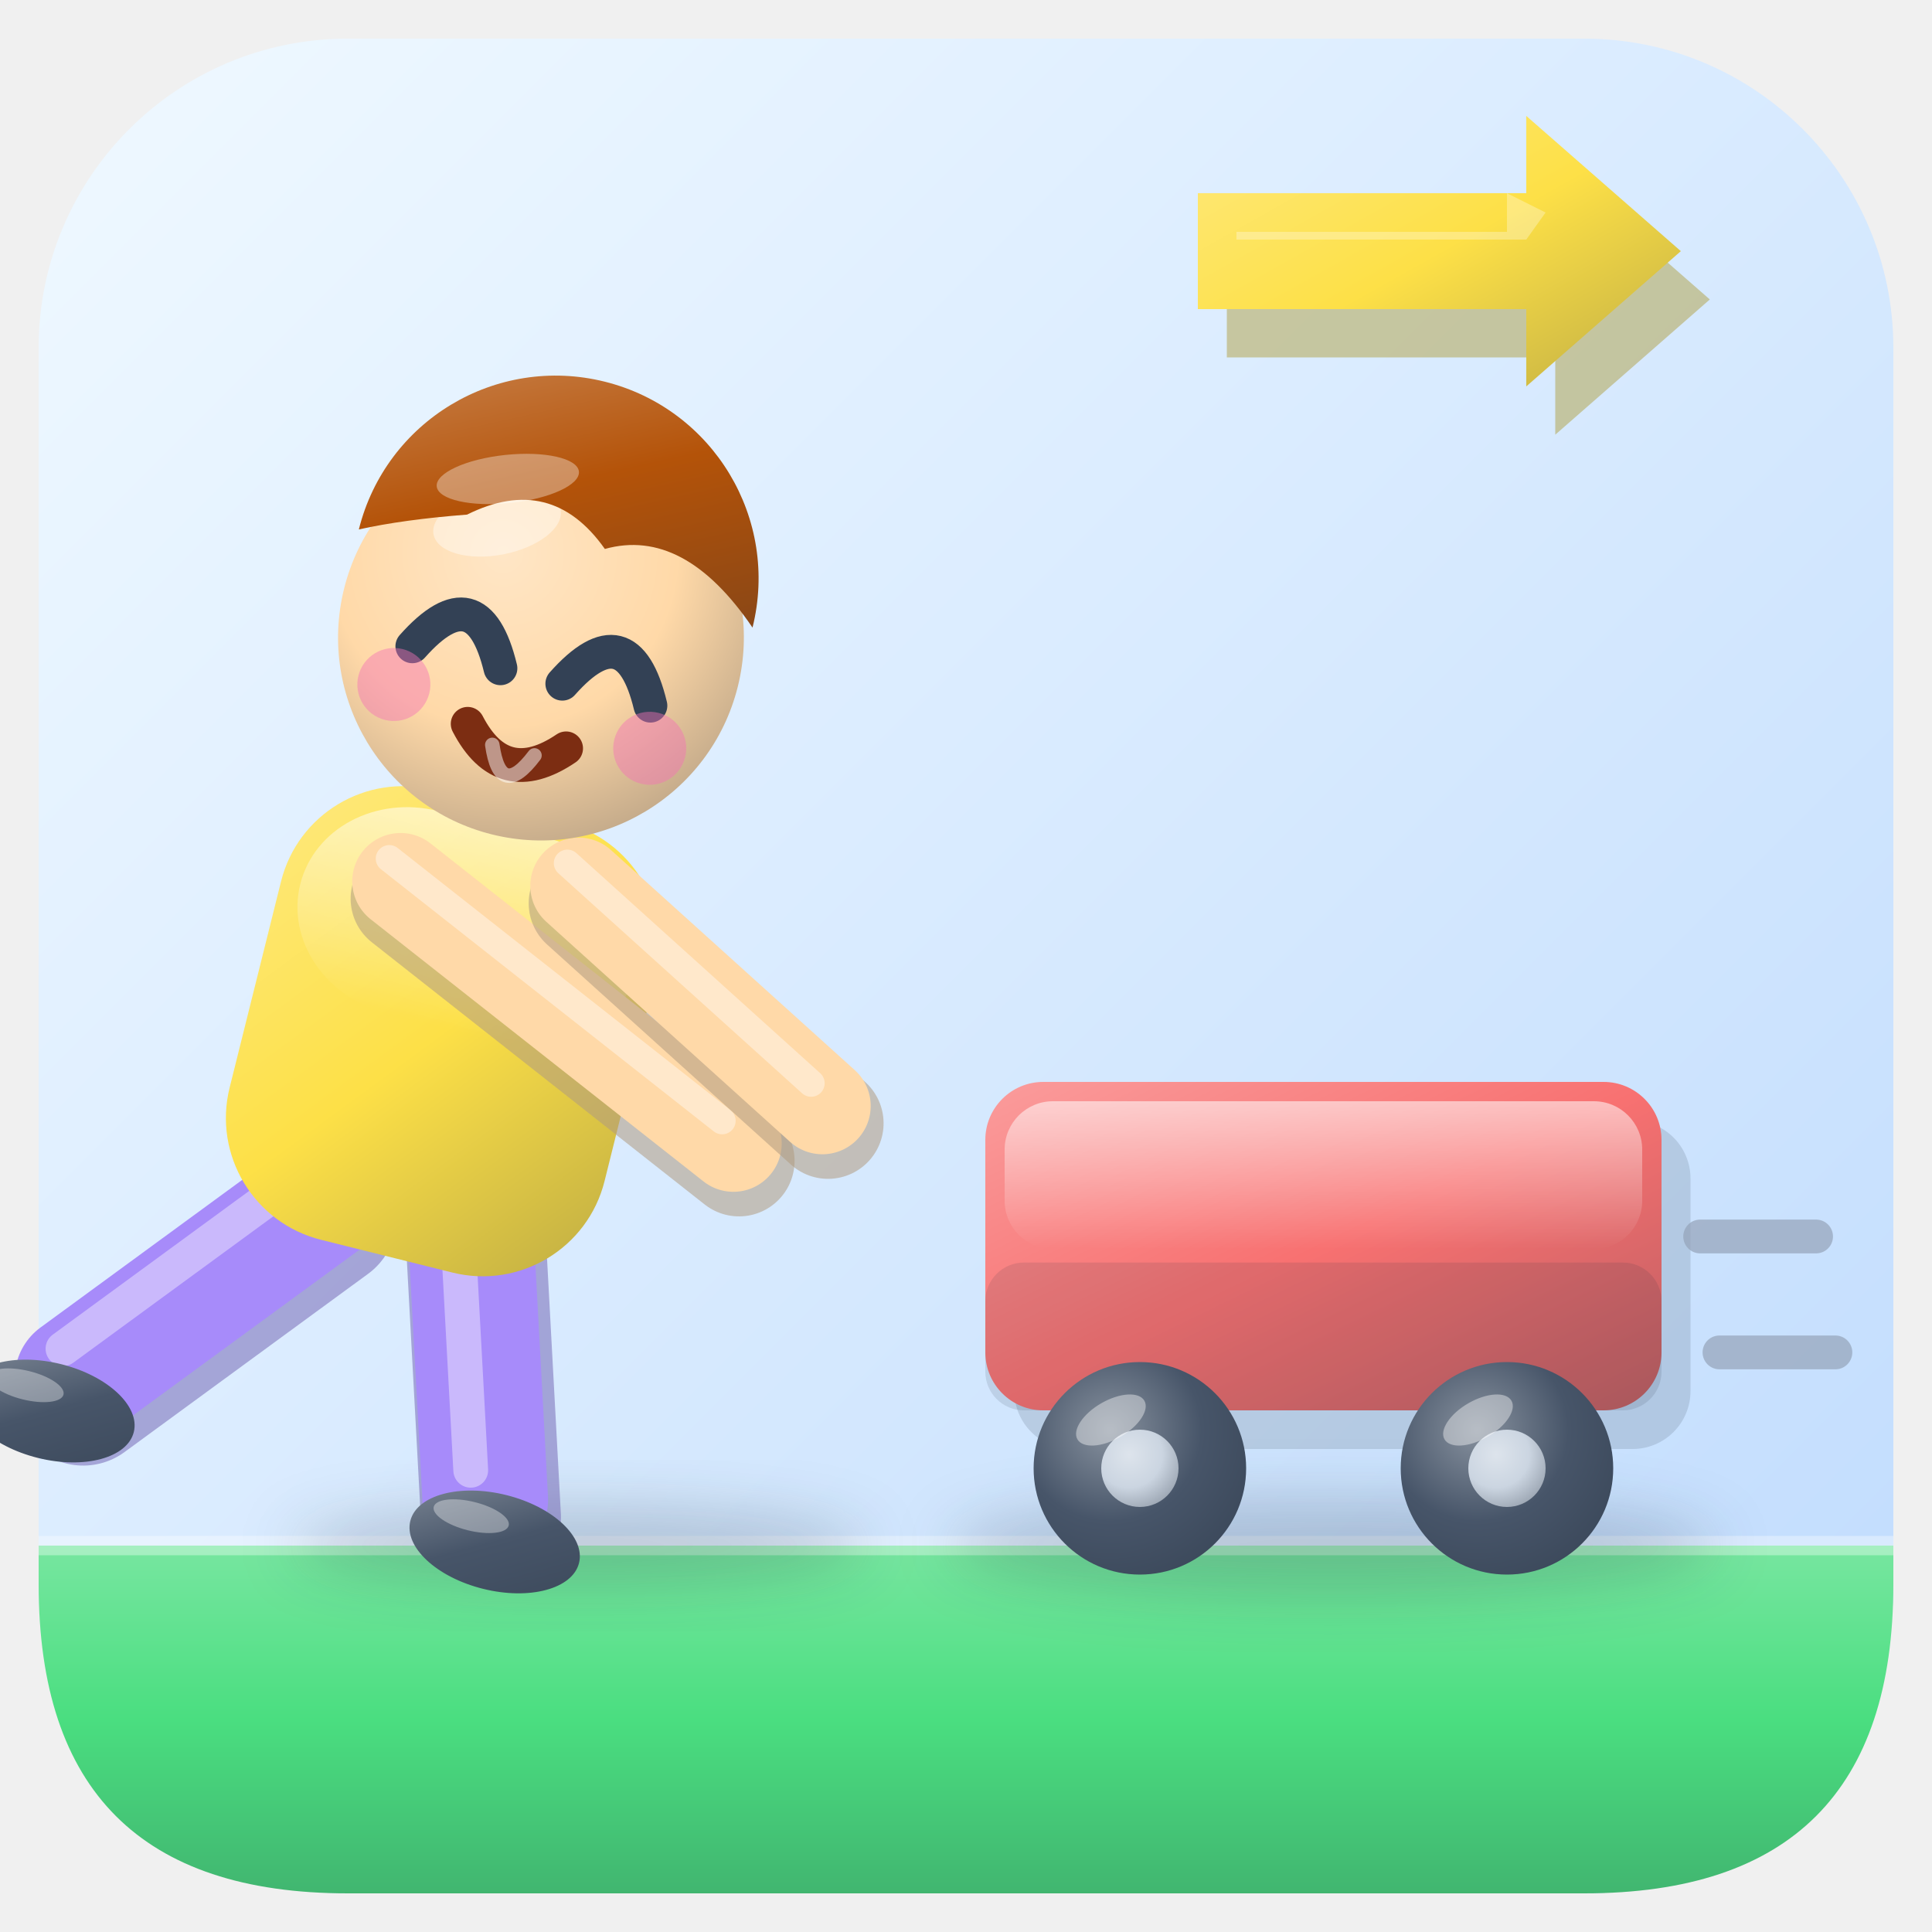
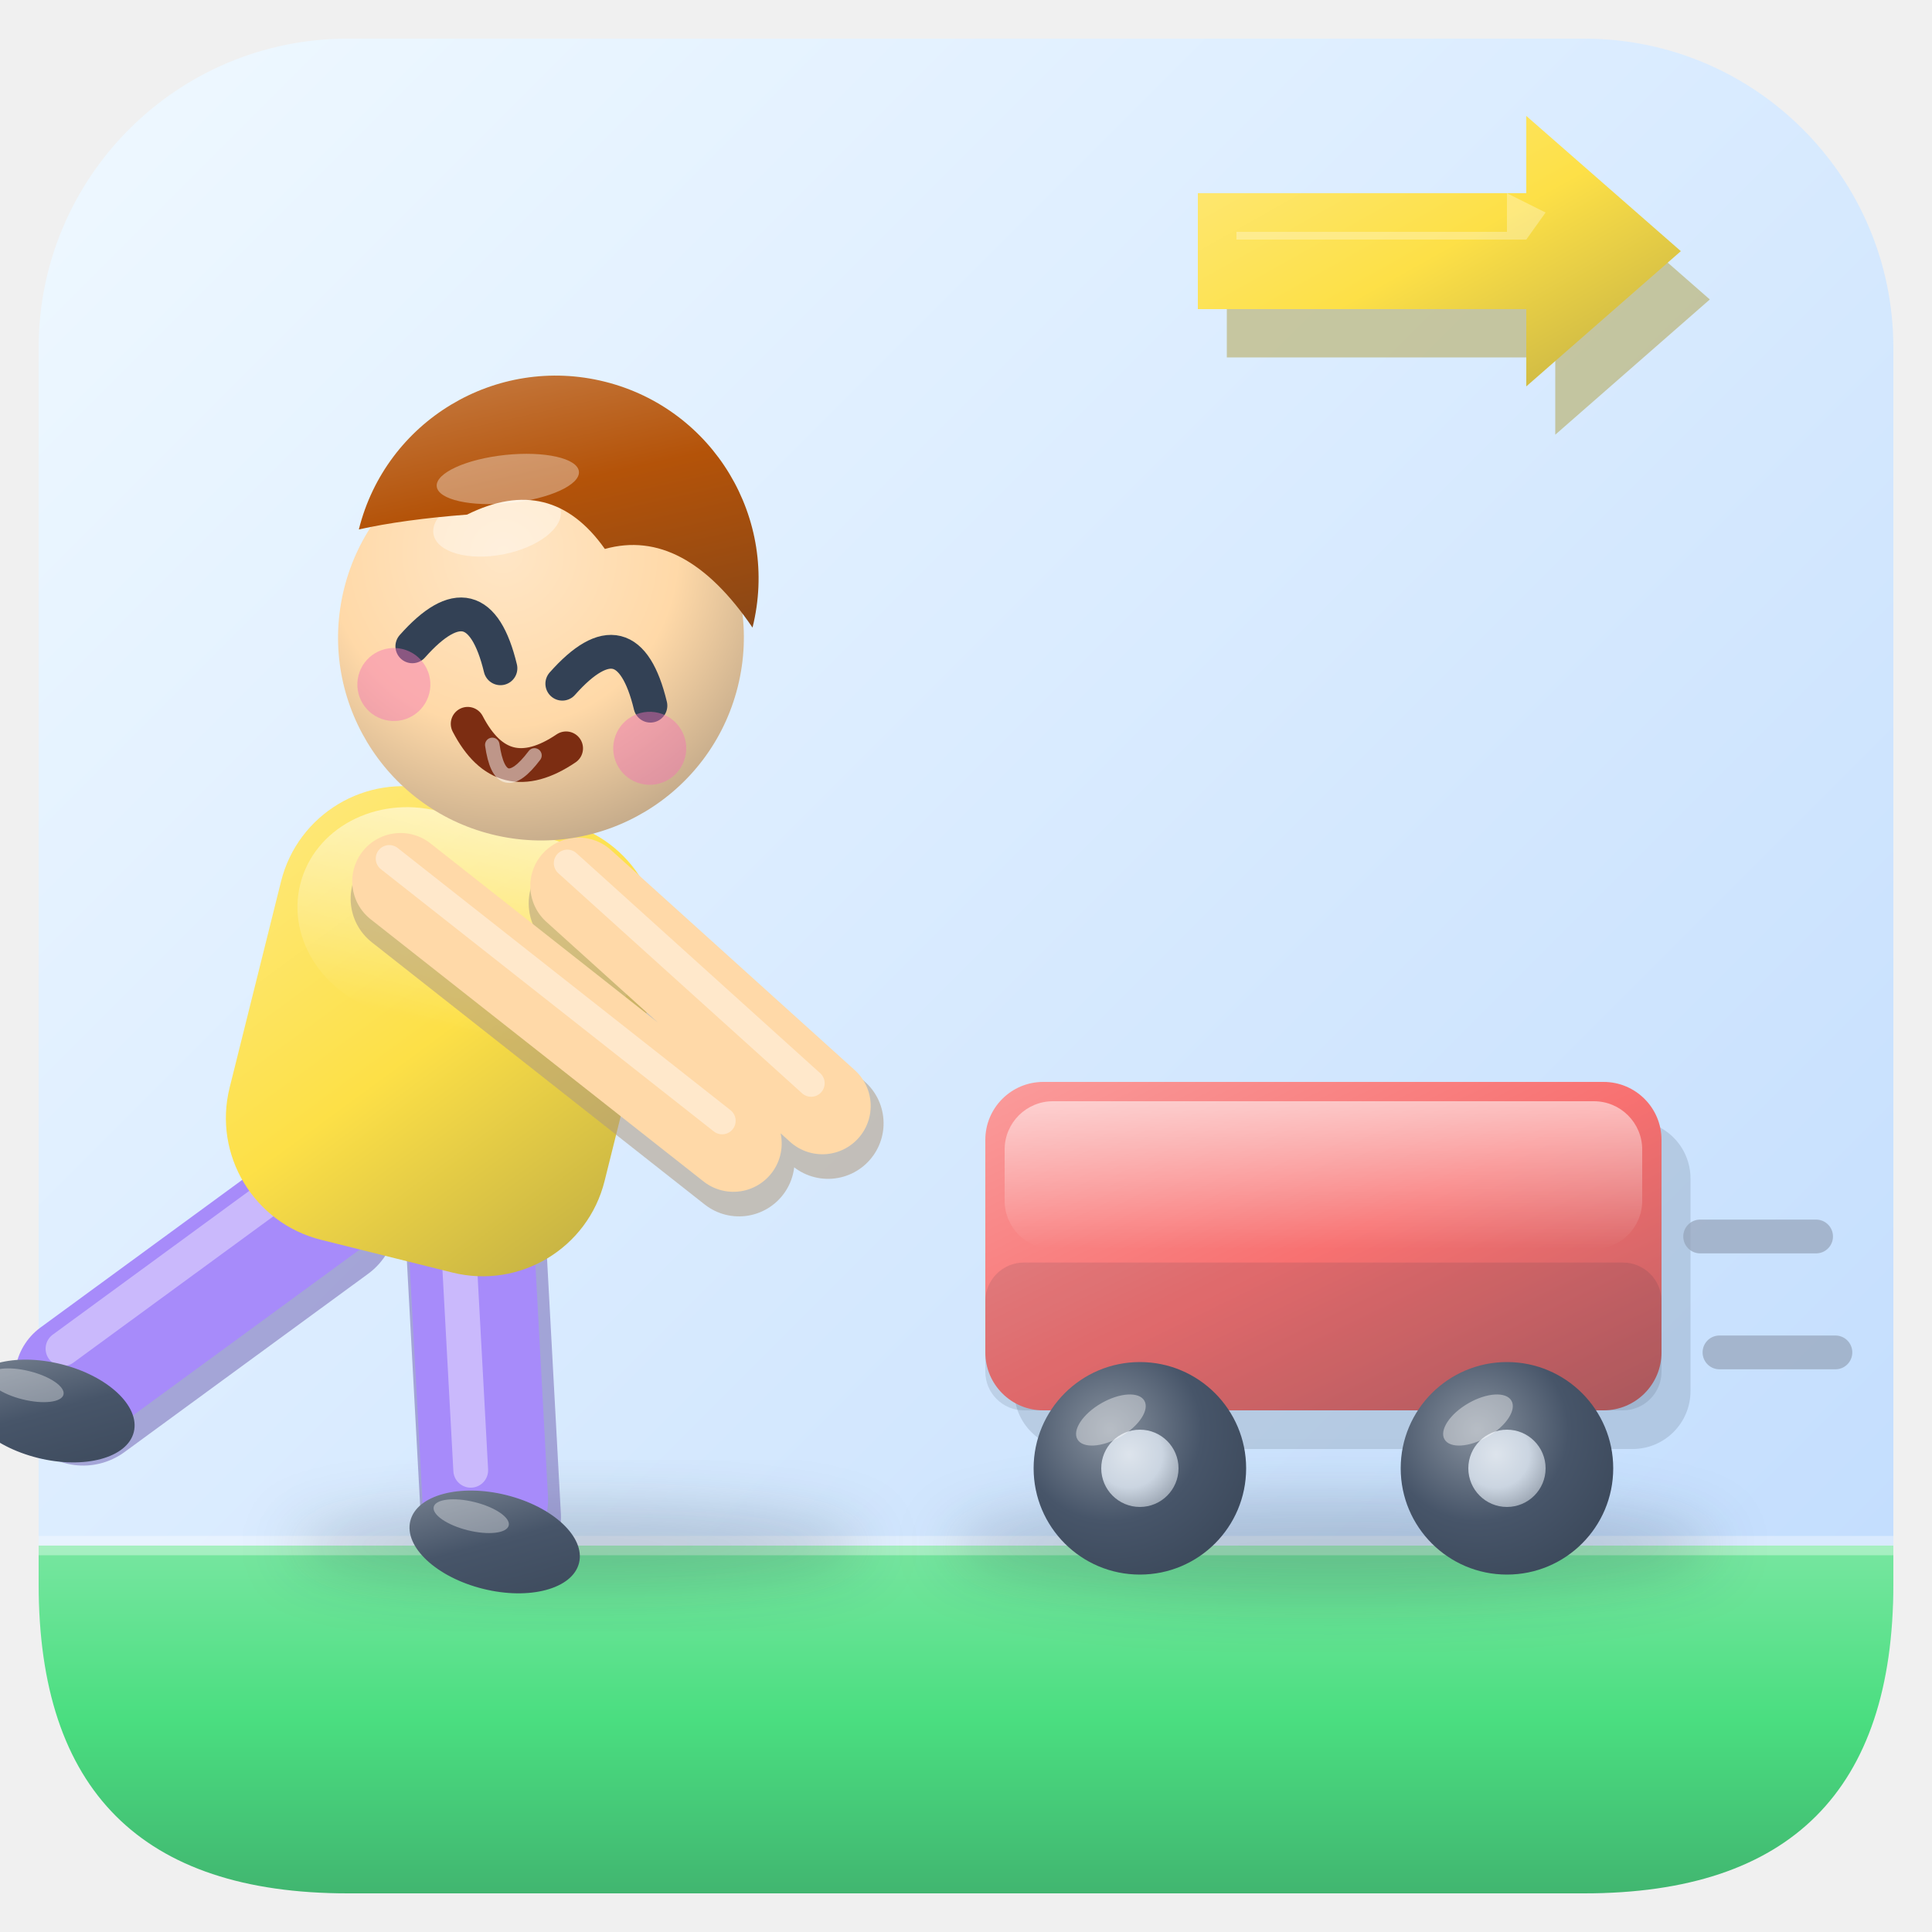
<svg xmlns="http://www.w3.org/2000/svg" viewBox="0 0 200 200" role="img" aria-label="דוחף">
  <defs>
    <linearGradient id="push-pull-opposite-g0" x1="0" y1="0" x2="1" y2="1">
      <stop offset="0" stop-color="#F0F9FF" />
      <stop offset="1" stop-color="#BFDBFE" />
    </linearGradient>
    <linearGradient id="push-pull-opposite-g1" x1="0" y1="0" x2="0" y2="1">
      <stop offset="0" stop-color="#77e6a0" />
      <stop offset=".5" stop-color="#4ADE80" />
      <stop offset="1" stop-color="#41b670" />
    </linearGradient>
    <linearGradient id="push-pull-opposite-g2" x1="0" y1="0" x2="1" y2="1">
      <stop offset="0" stop-color="#7e8896" />
      <stop offset=".5" stop-color="#475569" />
      <stop offset="1" stop-color="#3c495b" />
    </linearGradient>
    <linearGradient id="push-pull-opposite-g3" x1="0" y1="0" x2="1" y2="1">
      <stop offset="0" stop-color="#fee97e" />
      <stop offset=".5" stop-color="#FDE047" />
      <stop offset="1" stop-color="#bfad43" />
    </linearGradient>
    <linearGradient id="push-pull-opposite-g4" x1="0" y1="0" x2="0" y2="1">
      <stop offset="0" stop-color="#fff" stop-opacity="0.55" />
      <stop offset="1" stop-color="#fff" stop-opacity="0" />
    </linearGradient>
    <radialGradient id="push-pull-opposite-g5" cx="0.36" cy="0.32" r="0.78">
      <stop offset="0" stop-color="#ffe6c6" />
      <stop offset=".55" stop-color="#FFD9A8" />
      <stop offset="1" stop-color="#bca486" />
    </radialGradient>
    <linearGradient id="push-pull-opposite-g6" x1="0" y1="0" x2="1" y2="1">
      <stop offset="0" stop-color="#cb8753" />
      <stop offset=".5" stop-color="#B45309" />
      <stop offset="1" stop-color="#8a4716" />
    </linearGradient>
    <linearGradient id="push-pull-opposite-g7" x1="0" y1="0" x2="1" y2="1">
      <stop offset="0" stop-color="#fa9c9c" />
      <stop offset=".5" stop-color="#F87171" />
      <stop offset="1" stop-color="#bb5d61" />
    </linearGradient>
    <radialGradient id="push-pull-opposite-g8" cx="0.36" cy="0.32" r="0.78">
      <stop offset="0" stop-color="#87919e" />
      <stop offset=".55" stop-color="#475569" />
      <stop offset="1" stop-color="#3b485a" />
    </radialGradient>
    <radialGradient id="push-pull-opposite-g9" cx="0.36" cy="0.32" r="0.78">
      <stop offset="0" stop-color="#dde4ec" />
      <stop offset=".55" stop-color="#CBD5E1" />
      <stop offset="1" stop-color="#97a1ae" />
    </radialGradient>
    <filter id="push-pull-opposite-blur" x="-30%" y="-60%" width="160%" height="220%">
      <feGaussianBlur stdDeviation="3" />
    </filter>
  </defs>
  <rect x="4" y="4" width="192" height="192" rx="32" fill="url(#push-pull-opposite-g0)" />
  <path d="M4 160 H196 V164 Q196 196 164 196 H36 Q4 196 4 164Z" fill="url(#push-pull-opposite-g1)" />
  <path d="M4 160 H196" stroke="#fff" stroke-width="2" opacity=".35" />
  <ellipse cx="60" cy="160" rx="30" ry="4" fill="#1E293B" opacity="0.2" filter="url(#push-pull-opposite-blur)" />
  <ellipse cx="138" cy="160" rx="40" ry="5" fill="#1E293B" opacity="0.2" filter="url(#push-pull-opposite-blur)" />
  <g transform="translate(56 66) rotate(14)">
    <g transform="translate(0 0)">
-       <path d="M-8 62 L-28 86" fill="none" stroke="#7769b6" stroke-width="14.5" stroke-linecap="round" stroke-linejoin="round" opacity=".55" transform="translate(1 1.6)" />
-       <path d="M-8 62 L-28 86" fill="none" stroke="#A78BFA" stroke-width="13" stroke-linecap="round" stroke-linejoin="round" />
-       <path d="M-8 62 L-28 86" fill="none" stroke="#fff" stroke-width="3.6" stroke-linecap="round" stroke-linejoin="round" opacity="0.4" transform="translate(-2.2 -2.6)" />
-       <path d="M8 62 L16 88" fill="none" stroke="#7769b6" stroke-width="14.5" stroke-linecap="round" stroke-linejoin="round" opacity=".55" transform="translate(1 1.6)" />
-       <path d="M8 62 L16 88" fill="none" stroke="#A78BFA" stroke-width="13" stroke-linecap="round" stroke-linejoin="round" />
-       <path d="M8 62 L16 88" fill="none" stroke="#fff" stroke-width="3.6" stroke-linecap="round" stroke-linejoin="round" opacity="0.4" transform="translate(-2.2 -2.6)" />
+       <g fill="none" stroke-linecap="round" stroke-linejoin="round">
+         <path d="M-8 62 L-28 86 M8 62 L16 88" stroke="#7769b6" stroke-width="14.5" opacity=".55" transform="translate(1 1.6)" />
+         <path d="M-8 62 L-28 86 M8 62 L16 88" stroke="#A78BFA" stroke-width="13" />
+         <path d="M-8 62 L-28 86 M8 62 L16 88" stroke="#fff" stroke-width="3.6" opacity="0.4" transform="translate(-2.2 -2.6)" />
+       </g>
      <ellipse cx="-30" cy="90" rx="9" ry="5" fill="url(#push-pull-opposite-g2)" />
      <ellipse cx="-33" cy="88" rx="4" ry="1.5" fill="#fff" opacity="0.35" />
      <ellipse cx="18" cy="92" rx="9" ry="5" fill="url(#push-pull-opposite-g2)" />
      <ellipse cx="15" cy="90" rx="4" ry="1.5" fill="#fff" opacity="0.35" />
      <rect x="-20" y="18" width="40" height="48" rx="13" fill="url(#push-pull-opposite-g3)" />
      <rect x="-18" y="20" width="36" height="21.6" rx="12" fill="url(#push-pull-opposite-g4)" />
-       <path d="M-8 28 L32 46" fill="none" stroke="#b19b80" stroke-width="11.5" stroke-linecap="round" stroke-linejoin="round" opacity=".55" transform="translate(1 1.6)" />
-       <path d="M-8 28 L32 46" fill="none" stroke="#FFD9A8" stroke-width="10" stroke-linecap="round" stroke-linejoin="round" />
-       <path d="M-8 28 L32 46" fill="none" stroke="#fff" stroke-width="2.8" stroke-linecap="round" stroke-linejoin="round" opacity="0.4" transform="translate(-1.7 -2)" />
-       <path d="M10 24 L40 40" fill="none" stroke="#b19b80" stroke-width="11.5" stroke-linecap="round" stroke-linejoin="round" opacity=".55" transform="translate(1 1.6)" />
-       <path d="M10 24 L40 40" fill="none" stroke="#FFD9A8" stroke-width="10" stroke-linecap="round" stroke-linejoin="round" />
-       <path d="M10 24 L40 40" fill="none" stroke="#fff" stroke-width="2.8" stroke-linecap="round" stroke-linejoin="round" opacity="0.4" transform="translate(-1.7 -2)" />
+       <g fill="none" stroke-linecap="round" stroke-linejoin="round">
+         <path d="M-8 28 L32 46 M10 24 L40 40" stroke="#b19b80" stroke-width="11.5" opacity=".55" transform="translate(1 1.6)" />
+         <path d="M-8 28 L32 46 M10 24 L40 40" stroke="#FFD9A8" stroke-width="10" />
+         <path d="M-8 28 L32 46 M10 24 L40 40" stroke="#fff" stroke-width="2.8" opacity="0.4" transform="translate(-1.7 -2)" />
+       </g>
      <circle cx="0" cy="0" r="21" fill="url(#push-pull-opposite-g5)" />
      <ellipse cx="-7.3" cy="-10.5" rx="6.7" ry="3.4" fill="#fff" opacity="0.4" transform="rotate(-25 -7.3 -10.5)" />
      <path d="M-21 -6.3 A21 21 0 0 1 21 -6.3 Q11.6 -14.7 4.2 -10.5 Q-3.1 -16.8 -10.5 -10.5 Q-16.8 -8.4 -21 -6.3Z" fill="url(#push-pull-opposite-g6)" />
      <ellipse cx="-7.3" cy="-15.1" rx="7.4" ry="2.5" fill="#fff" opacity="0.35" transform="rotate(-20 -7.3 -15.1)" />
      <path d="M-12.7 4.1 Q-8 -4.9 -3.3 4.1" fill="none" stroke="#334155" stroke-width="3.5" stroke-linecap="round" stroke-linejoin="round" />
      <path d="M3.3 4.1 Q8 -4.9 12.7 4.1" fill="none" stroke="#334155" stroke-width="3.5" stroke-linecap="round" stroke-linejoin="round" />
      <circle cx="-13.6" cy="8.4" r="3.78" fill="#F472B6" opacity=".45" />
      <circle cx="13.7" cy="8.4" r="3.78" fill="#F472B6" opacity=".45" />
      <path d="M-5.2 10.5 Q0 16.4 5.3 10.5" fill="none" stroke="#7C2D12" stroke-width="3.5" stroke-linecap="round" stroke-linejoin="round" />
      <path d="M-2.2 12 Q0 17.4 2.3 12" fill="none" stroke="#fff" stroke-width="1.5" stroke-linecap="round" stroke-linejoin="round" opacity="0.5" />
    </g>
  </g>
  <rect x="105" y="116" width="70" height="34" rx="6" fill="#1E293B" opacity=".14" />
  <rect x="102" y="112" width="70" height="34" rx="6" fill="url(#push-pull-opposite-g7)" />
  <rect x="104" y="114" width="66" height="15.3" rx="5" fill="url(#push-pull-opposite-g4)" />
  <rect x="102" y="130.7" width="70" height="15.3" rx="4" fill="#1E293B" opacity=".12" />
  <circle cx="118" cy="152" r="11" fill="url(#push-pull-opposite-g8)" />
  <circle cx="118" cy="152" r="4" fill="url(#push-pull-opposite-g9)" />
  <ellipse cx="115" cy="147" rx="4" ry="2" fill="#fff" opacity="0.4" transform="rotate(-30 115 147)" />
  <circle cx="156" cy="152" r="11" fill="url(#push-pull-opposite-g8)" />
  <circle cx="156" cy="152" r="4" fill="url(#push-pull-opposite-g9)" />
  <ellipse cx="153" cy="147" rx="4" ry="2" fill="#fff" opacity="0.4" transform="rotate(-30 153 147)" />
  <g transform="translate(124 26) rotate(0)">
    <polygon points="0,-6 34,-6 34,-14 50,0 34,14 34,6 0,6" fill="#afa041" transform="translate(3 5)" opacity=".5" />
    <polygon points="0,-6 34,-6 34,-14 50,0 34,14 34,6 0,6" fill="url(#push-pull-opposite-g3)" />
    <polygon points="4,-2 32,-2 32,-6 36,-4 34,-1.2 4,-1.2" fill="#fff" opacity=".3" />
  </g>
  <path d="M176 128 L188 128" fill="none" stroke="#94A3B8" stroke-width="3.5" stroke-linecap="round" stroke-linejoin="round" opacity="0.7" />
  <path d="M178 140 L190 140" fill="none" stroke="#94A3B8" stroke-width="3.5" stroke-linecap="round" stroke-linejoin="round" opacity="0.7" />
</svg>
